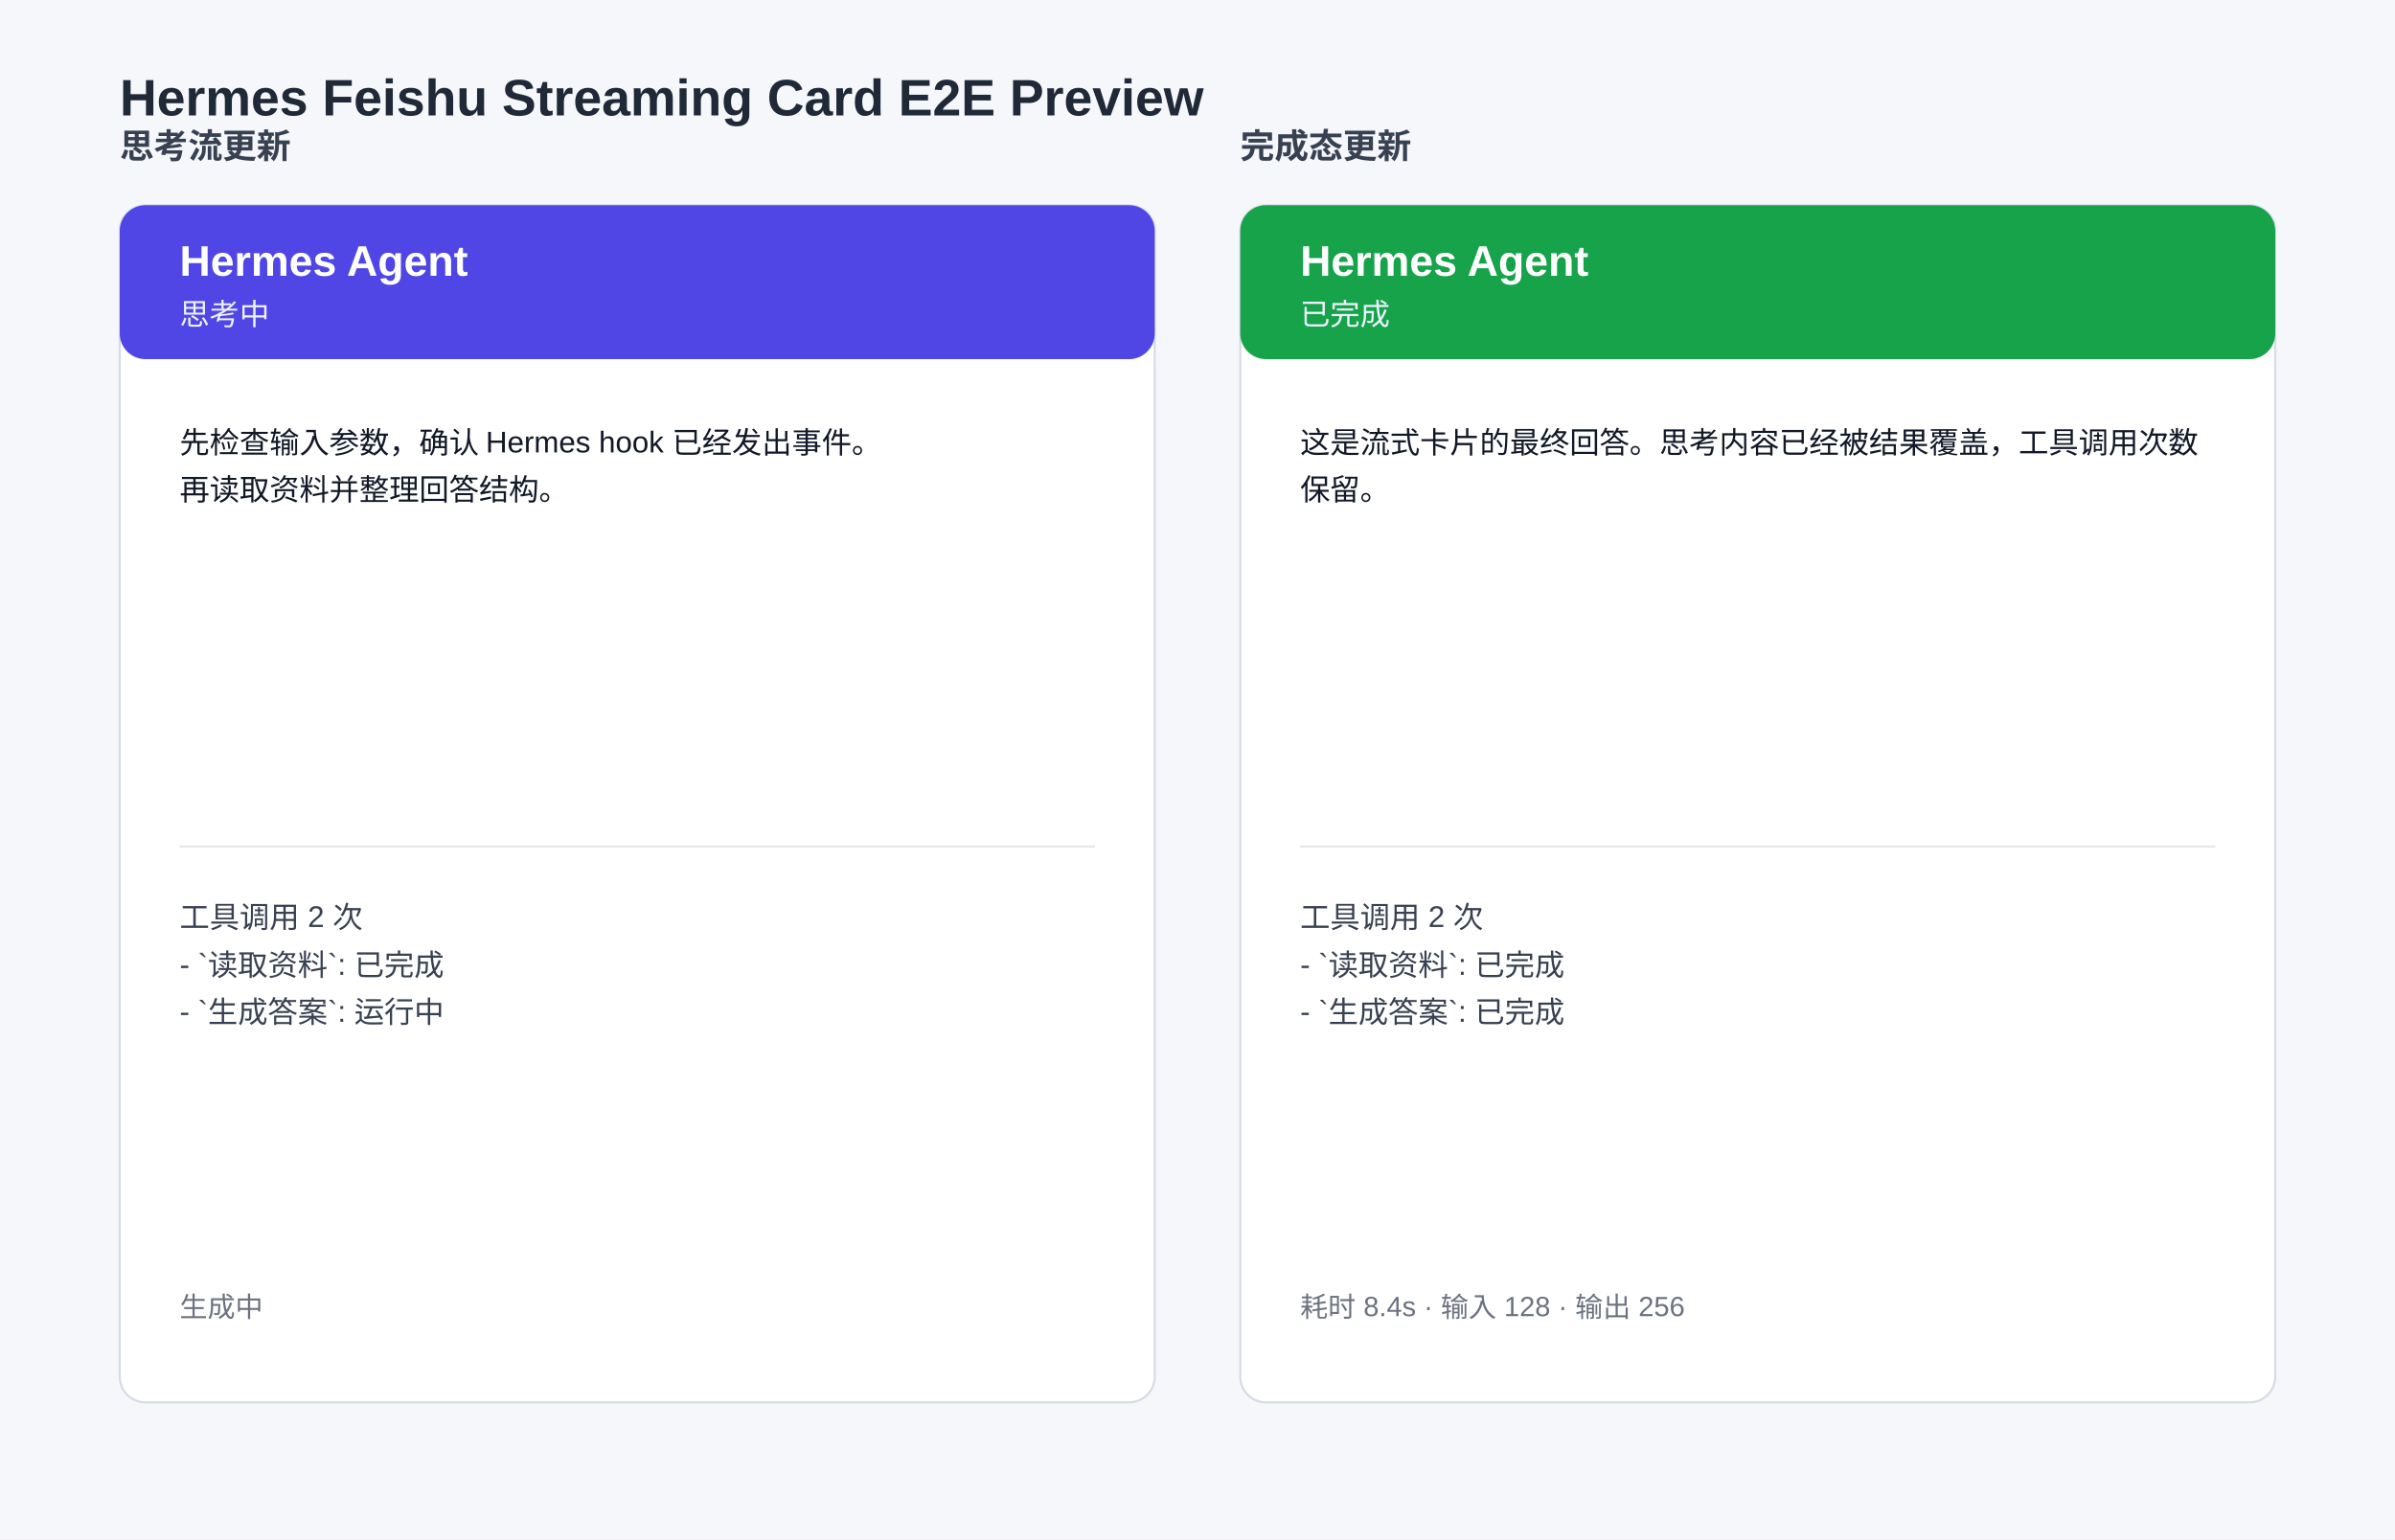
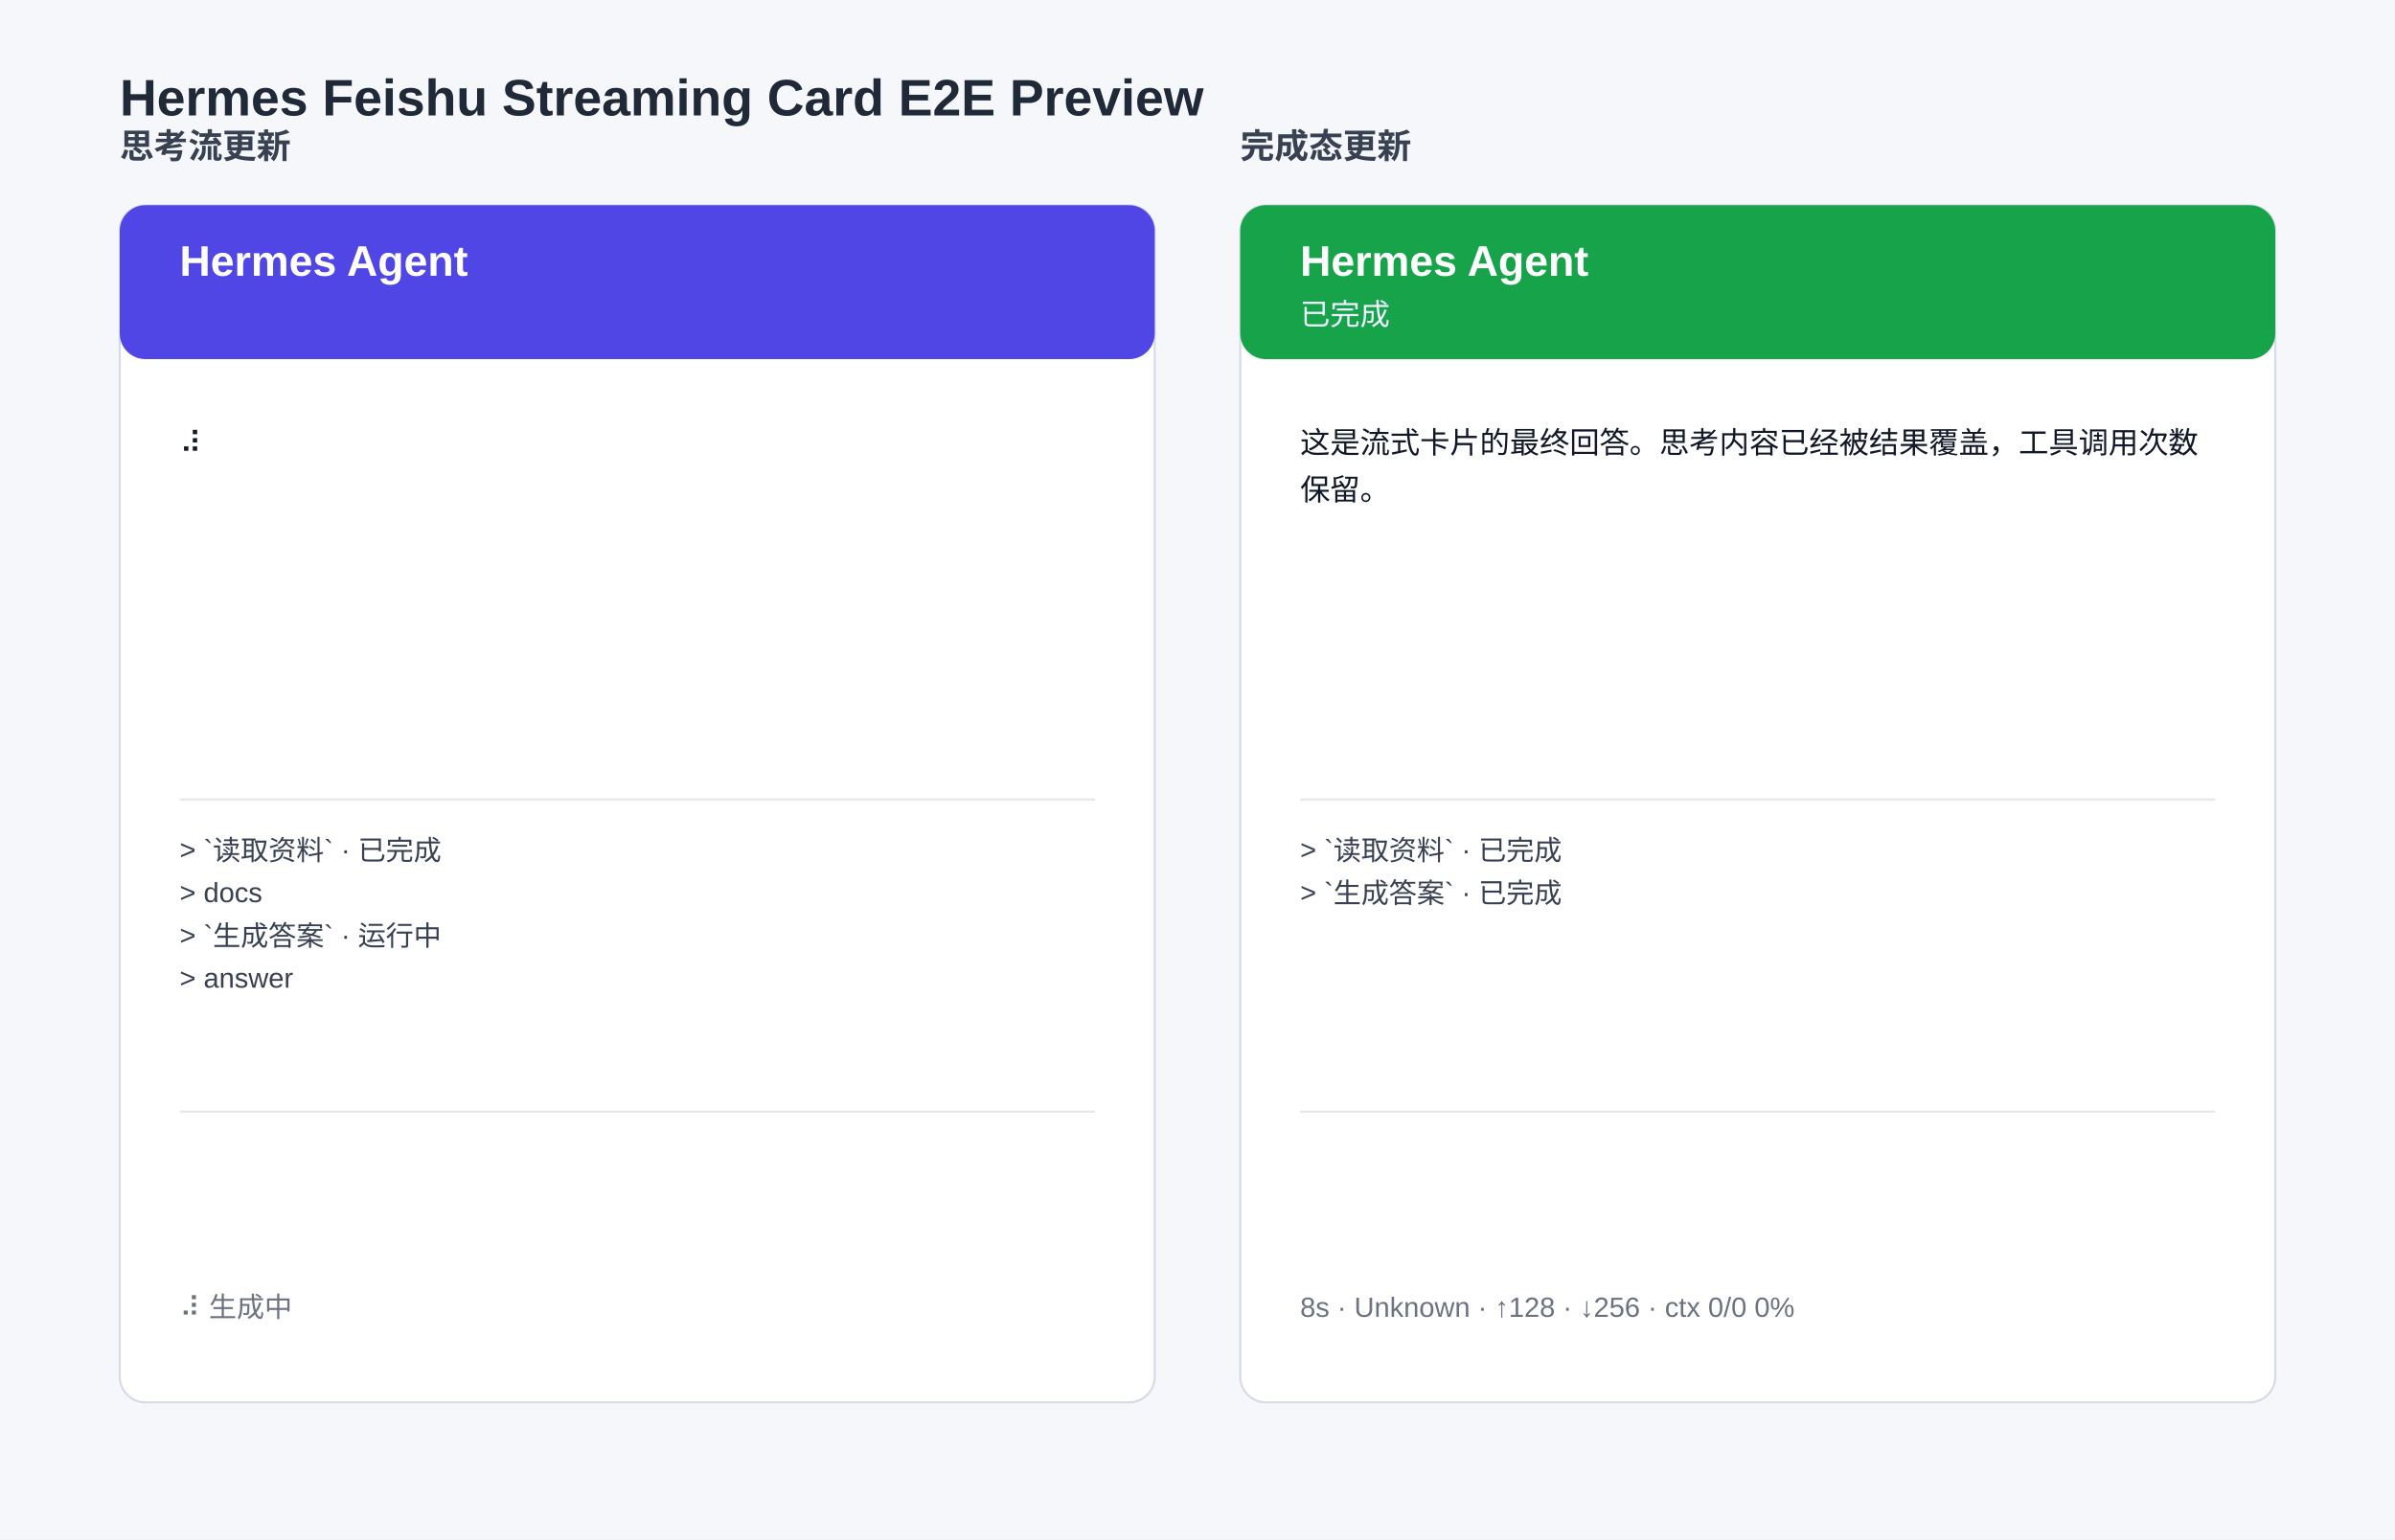
<svg xmlns="http://www.w3.org/2000/svg" width="1120" height="720" viewBox="0 0 1120 720">
  <rect width="1120" height="720" fill="#f5f7fb" />
  <text x="56" y="54" font-family="Arial, sans-serif" font-size="24" font-weight="700" fill="#1f2937">Hermes Feishu Streaming Card E2E Preview</text>
  <text x="56" y="74" font-family="Arial, sans-serif" font-size="16" font-weight="700" fill="#374151">思考流更新</text>
  <rect x="56" y="96" width="484" height="560" rx="12" fill="#ffffff" stroke="#d6dbe6" />
  <rect x="56" y="96" width="484" height="72" rx="12" fill="#4f46e5" />
  <text x="84" y="129" font-family="Arial, sans-serif" font-size="20" font-weight="700" fill="#ffffff">Hermes Agent</text>
-   <text x="84" y="152" font-family="Arial, sans-serif" font-size="14" fill="#eef2ff">思考中</text>
-   <text x="84" y="212" font-family="Arial, sans-serif" font-size="14" fill="#111827">先检查输入参数，确认 Hermes hook 已经发出事件。</text>
-   <text x="84" y="234" font-family="Arial, sans-serif" font-size="14" fill="#111827">再读取资料并整理回答结构。</text>
-   <line x1="84" y1="396" x2="512" y2="396" stroke="#e5e7eb" />
-   <text x="84" y="434" font-family="Arial, sans-serif" font-size="14" fill="#374151">工具调用 2 次</text>
-   <text x="84" y="456" font-family="Arial, sans-serif" font-size="14" fill="#374151">- `读取资料`: 已完成</text>
-   <text x="84" y="478" font-family="Arial, sans-serif" font-size="14" fill="#374151">- `生成答案`: 运行中</text>
-   <text x="84" y="616" font-family="Arial, sans-serif" font-size="13" fill="#6b7280">生成中</text>
+   <text x="84" y="152" font-family="Arial, sans-serif" font-size="14" fill="#eef2ff" />
+   <text x="84" y="212" font-family="Arial, sans-serif" font-size="14" fill="#111827">⠼</text>
+   <line x1="84" y1="374" x2="512" y2="374" stroke="#e5e7eb" />
+   <text x="84" y="402" font-family="Arial, sans-serif" font-size="13" fill="#374151">&gt; `读取资料` · 已完成</text>
+   <text x="84" y="422" font-family="Arial, sans-serif" font-size="13" fill="#374151">&gt; docs</text>
+   <text x="84" y="442" font-family="Arial, sans-serif" font-size="13" fill="#374151">&gt; `生成答案` · 运行中</text>
+   <text x="84" y="462" font-family="Arial, sans-serif" font-size="13" fill="#374151">&gt; answer</text>
+   <line x1="84" y1="520" x2="512" y2="520" stroke="#e5e7eb" />
+   <text x="84" y="558" font-family="Arial, sans-serif" font-size="14" fill="#374151" />
+   <text x="84" y="616" font-family="Arial, sans-serif" font-size="13" fill="#6b7280">⠼ 生成中</text>
  <text x="580" y="74" font-family="Arial, sans-serif" font-size="16" font-weight="700" fill="#374151">完成态更新</text>
  <rect x="580" y="96" width="484" height="560" rx="12" fill="#ffffff" stroke="#d6dbe6" />
  <rect x="580" y="96" width="484" height="72" rx="12" fill="#16a34a" />
  <text x="608" y="129" font-family="Arial, sans-serif" font-size="20" font-weight="700" fill="#ffffff">Hermes Agent</text>
  <text x="608" y="152" font-family="Arial, sans-serif" font-size="14" fill="#eef2ff">已完成</text>
  <text x="608" y="212" font-family="Arial, sans-serif" font-size="14" fill="#111827">这是流式卡片的最终回答。思考内容已经被结果覆盖，工具调用次数</text>
  <text x="608" y="234" font-family="Arial, sans-serif" font-size="14" fill="#111827">保留。</text>
-   <line x1="608" y1="396" x2="1036" y2="396" stroke="#e5e7eb" />
-   <text x="608" y="434" font-family="Arial, sans-serif" font-size="14" fill="#374151">工具调用 2 次</text>
-   <text x="608" y="456" font-family="Arial, sans-serif" font-size="14" fill="#374151">- `读取资料`: 已完成</text>
-   <text x="608" y="478" font-family="Arial, sans-serif" font-size="14" fill="#374151">- `生成答案`: 已完成</text>
-   <text x="608" y="616" font-family="Arial, sans-serif" font-size="13" fill="#6b7280">耗时 8.4s · 输入 128 · 输出 256</text>
+   <line x1="608" y1="374" x2="1036" y2="374" stroke="#e5e7eb" />
+   <text x="608" y="402" font-family="Arial, sans-serif" font-size="13" fill="#374151">&gt; `读取资料` · 已完成</text>
+   <text x="608" y="422" font-family="Arial, sans-serif" font-size="13" fill="#374151">&gt; `生成答案` · 已完成</text>
+   <line x1="608" y1="520" x2="1036" y2="520" stroke="#e5e7eb" />
+   <text x="608" y="558" font-family="Arial, sans-serif" font-size="14" fill="#374151" />
+   <text x="608" y="616" font-family="Arial, sans-serif" font-size="13" fill="#6b7280">8s · Unknown · ↑128 · ↓256 · ctx 0/0 0%</text>
</svg>
